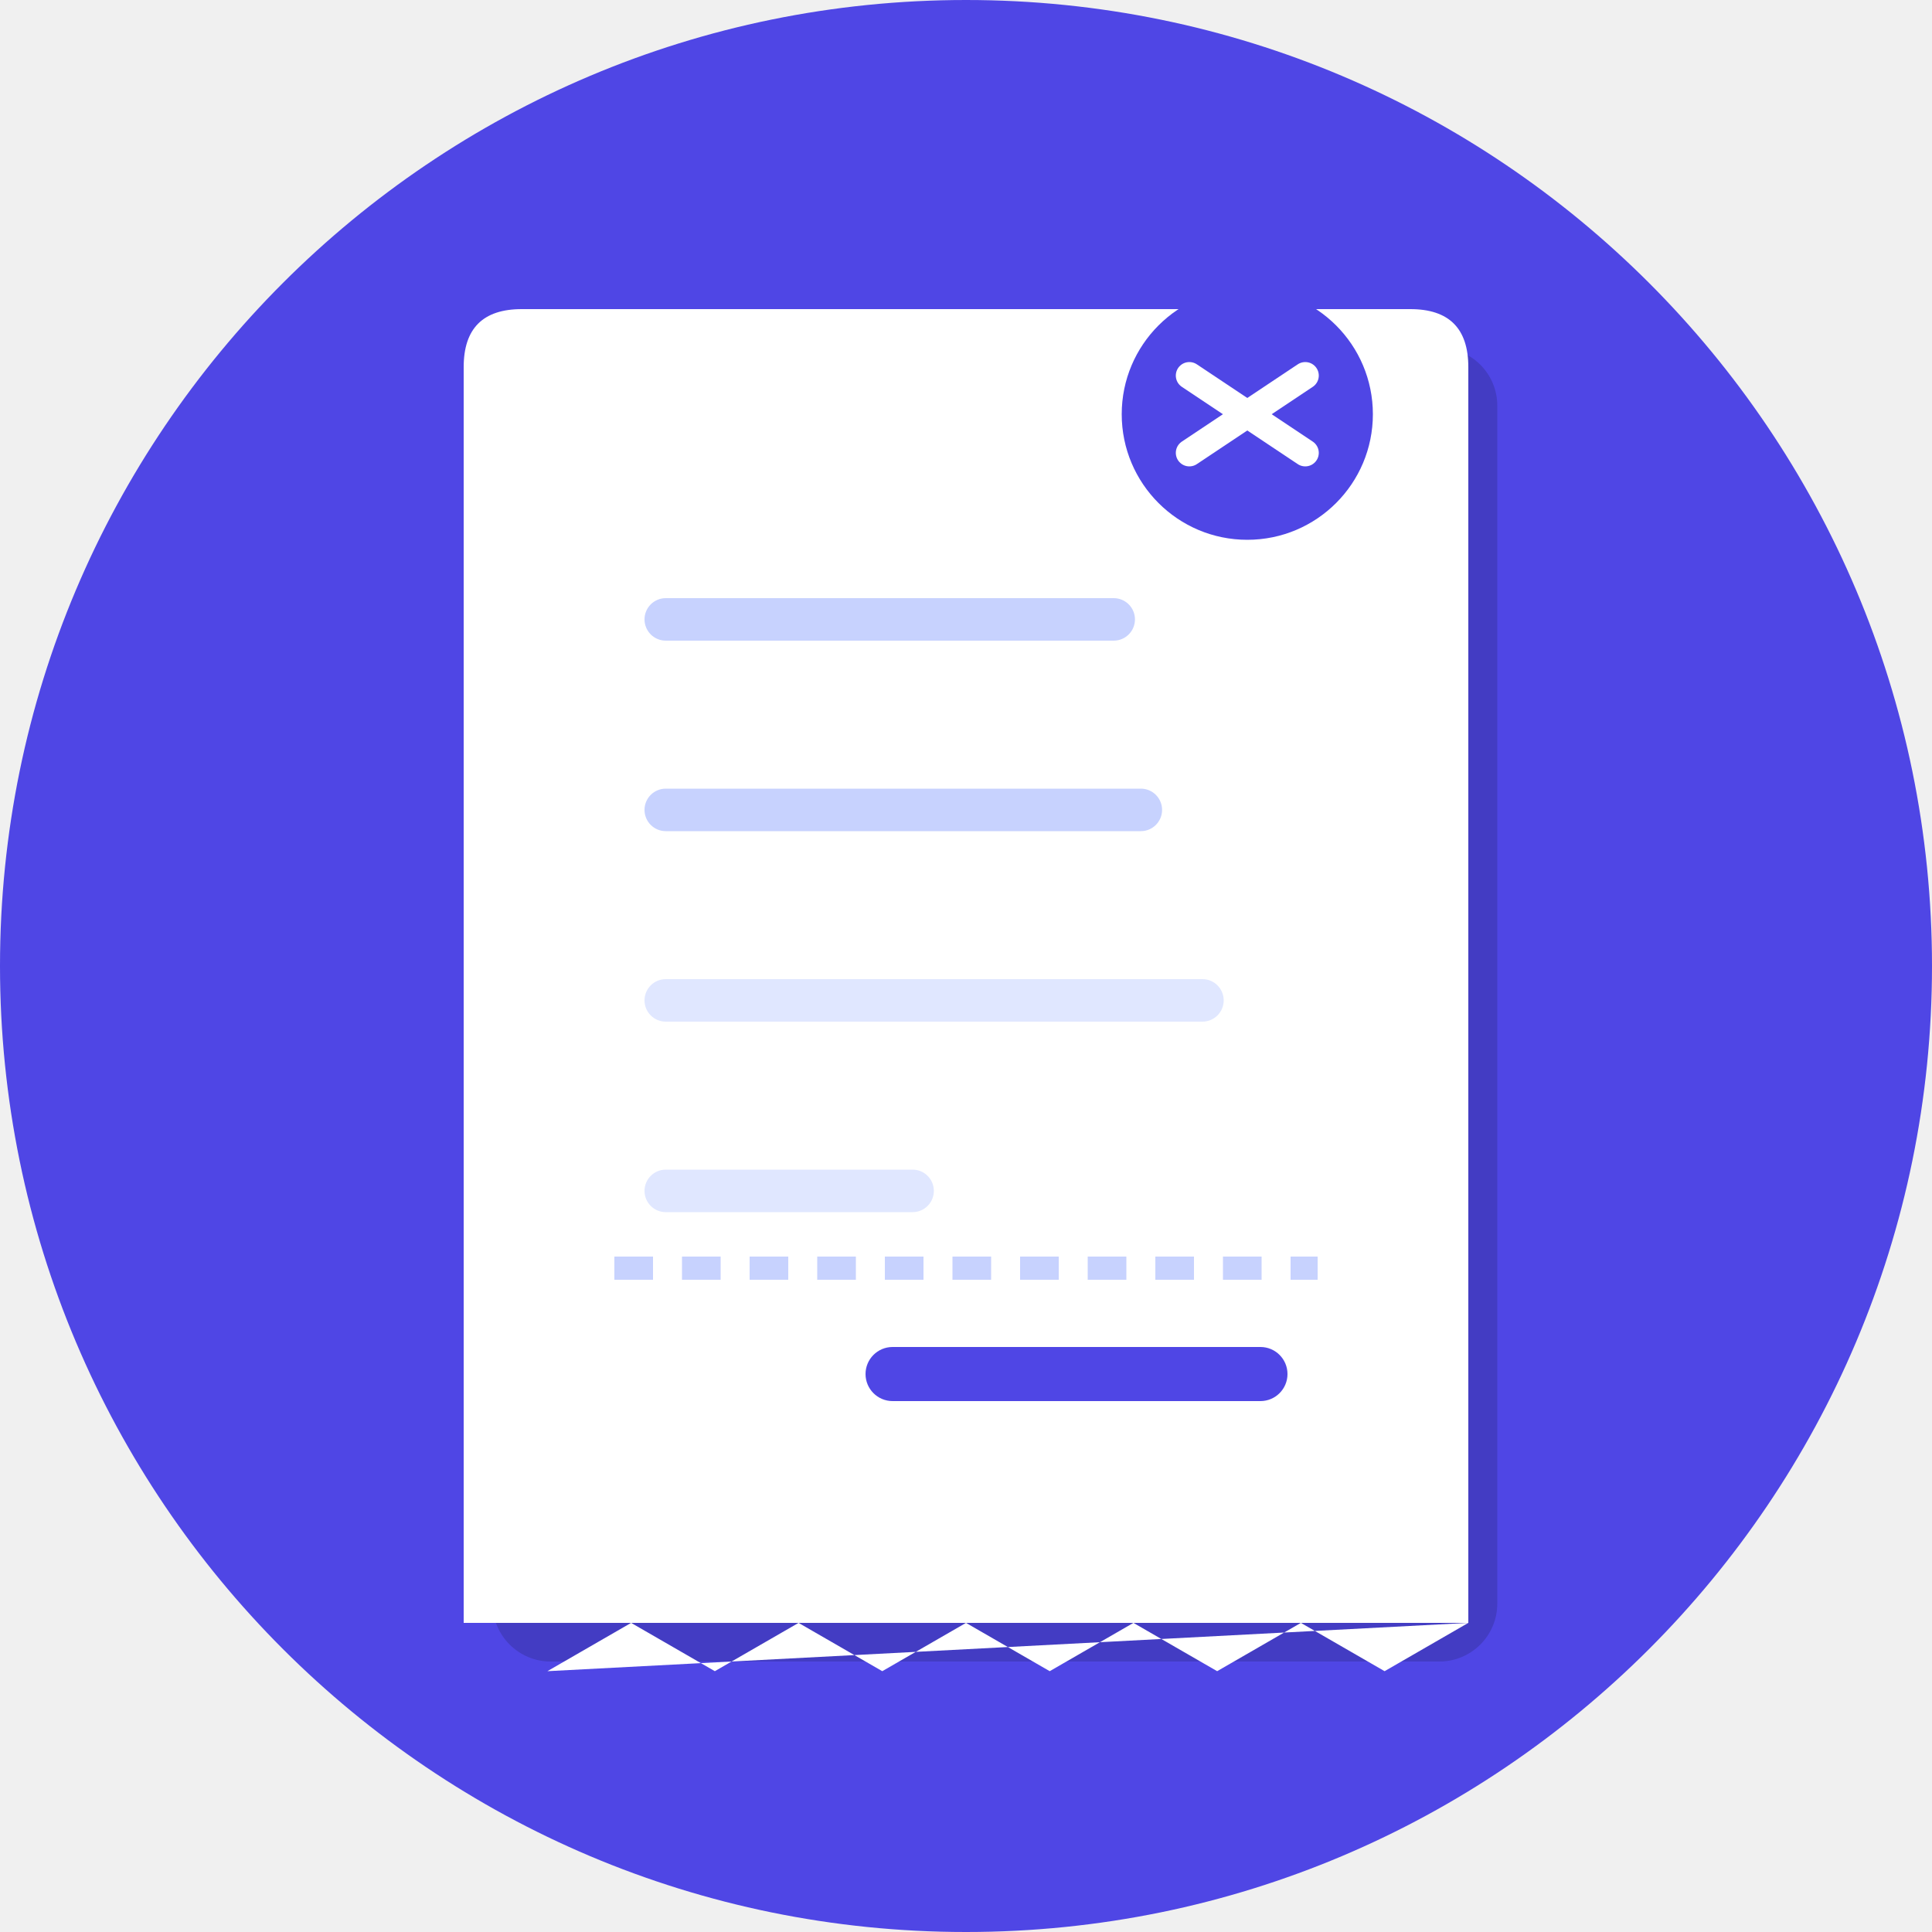
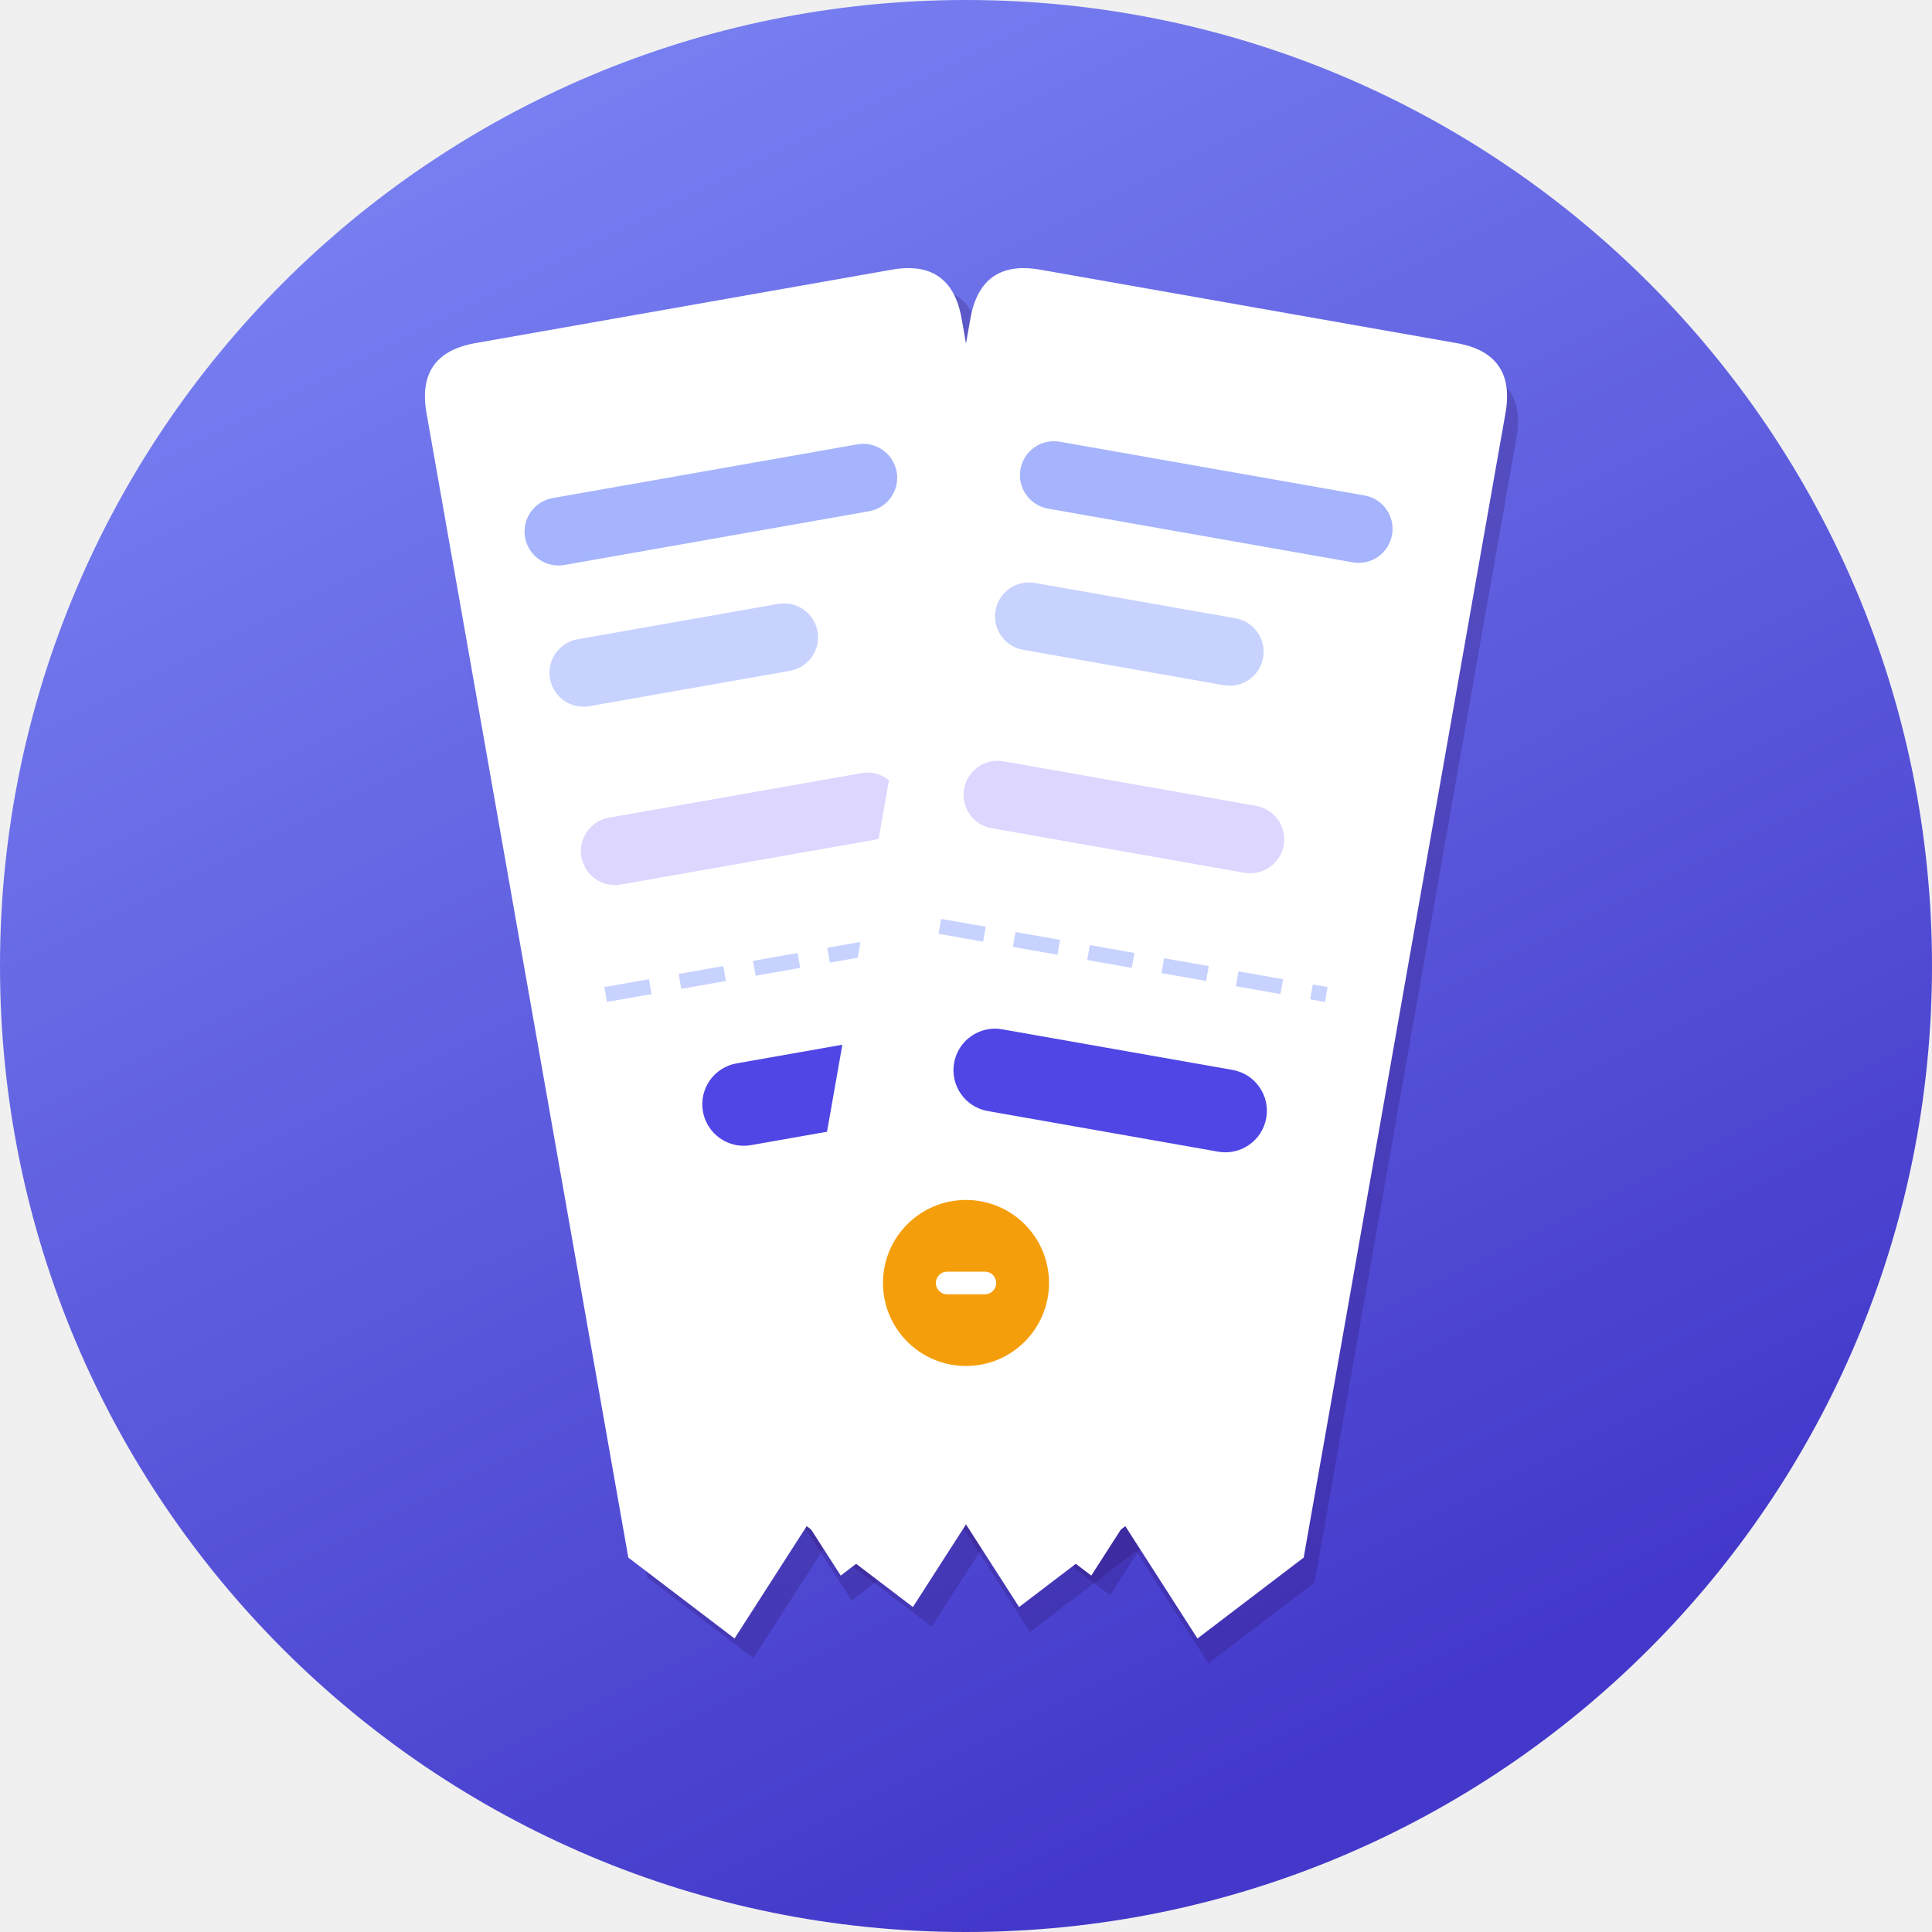
<svg xmlns="http://www.w3.org/2000/svg" width="512" height="512" viewBox="0 0 512 512">
-   <circle cx="256" cy="256" r="256" fill="#4F46E5" />
-   <rect x="130.56" y="92.16" width="266.24" height="348.16" rx="15.36" fill="rgba(0,0,0,0.15)" />
-   <path d="M138.24,81.92 L373.76,81.92            Q389.12,81.92 389.12,97.28            L389.12,430.08 L145.067,442.88 L167.253,430.08 L189.44,442.88 L211.627,430.08 L233.813,442.88 L256,430.08 L278.187,442.88 L300.373,430.08 L322.56,442.88 L344.747,430.08 L366.933,442.88 L389.12,430.08             L122.88,430.08            L122.88,97.28            Q122.88,81.92 138.24,81.92 Z" fill="white" />
-   <rect x="170.803" y="158.515" width="129.972" height="11.264" rx="5.632" fill="#C7D2FE" />
-   <rect x="170.803" y="208.998" width="137.162" height="11.264" rx="5.632" fill="#C7D2FE" />
-   <rect x="170.803" y="259.482" width="153.491" height="11.264" rx="5.632" fill="#E0E7FF" />
-   <rect x="170.803" y="309.965" width="76.677" height="11.264" rx="5.632" fill="#E0E7FF" />
-   <line x1="162.816" y1="336.077" x2="349.184" y2="336.077" stroke="#C7D2FE" stroke-width="6.144" stroke-dasharray="10.24 7.68" />
-   <rect x="229.376" y="356.966" width="111.821" height="14.336" rx="7.168" fill="#4F46E5" />
-   <g transform="translate(330.5472, 109.7728)">
-     <circle cx="0" cy="0" r="33.28" fill="#4F46E5" />
-     <line x1="-15.36" y1="-10.24" x2="15.36" y2="10.24" stroke="white" stroke-width="7.168" stroke-linecap="round" />
-     <line x1="15.36" y1="-10.24" x2="-15.36" y2="10.24" stroke="white" stroke-width="7.168" stroke-linecap="round" />
+   <defs>
+     <linearGradient id="bg" x1="0" y1="0" x2="0.5" y2="1">
+       <stop offset="0%" stop-color="#818CF8" />
+       <stop offset="100%" stop-color="#4338CA" />
+     </linearGradient>
+   </defs>
+   <circle cx="256" cy="256" r="256" fill="url(#bg)" />
+   <g transform="rotate(-10, 256, 68)">
+     <path d="M124,68 L236,68 Q252,68 252,84 L252,392              L228,418 L204,392 L180,418 L156,392 L132,418 L108,392              L108,84 Q108,68 124,68 Z" fill="#2e1065" fill-opacity="0.25" transform="translate(4, 6)" />
+   </g>
+   <g transform="rotate(10, 256, 68)">
+     <path d="M276,68 L388,68 Q404,68 404,84 L404,392              L380,418 L356,392 L332,418 L308,392 L284,418 L260,392              L260,84 Q260,68 276,68 Z" fill="#2e1065" fill-opacity="0.25" transform="translate(4, 6)" />
+   </g>
+   <g transform="rotate(-10, 256, 68)">
+     <path d="M124,68 L236,68 Q252,68 252,84 L252,392              L228,418 L204,392 L180,418 L156,392 L132,418 L108,392              L108,84 Q108,68 124,68 Z" fill="white" />
+     <rect x="128" y="112" width="100" height="18" rx="9" fill="#A5B4FC" />
+     <rect x="128" y="150" width="72" height="18" rx="9" fill="#C7D2FE" />
+     <rect x="128" y="198" width="86" height="18" rx="9" fill="#DDD6FE" />
+     <line x1="128" y1="244" x2="232" y2="244" stroke="#C7D2FE" stroke-width="4" stroke-dasharray="12 8" />
+     <rect x="148" y="268" width="84" height="22" rx="11" fill="#4F46E5" />
+   </g>
+   <g transform="rotate(10, 256, 68)">
+     <path d="M276,68 L388,68 Q404,68 404,84 L404,392              L380,418 L356,392 L332,418 L308,392 L284,418 L260,392              L260,84 Q260,68 276,68 Z" fill="white" />
+     <rect x="280" y="112" width="100" height="18" rx="9" fill="#A5B4FC" />
+     <rect x="280" y="150" width="72" height="18" rx="9" fill="#C7D2FE" />
+     <rect x="280" y="198" width="86" height="18" rx="9" fill="#DDD6FE" />
+     <line x1="280" y1="244" x2="384" y2="244" stroke="#C7D2FE" stroke-width="4" stroke-dasharray="12 8" />
+     <rect x="290" y="268" width="84" height="22" rx="11" fill="#4F46E5" />
+   </g>
+   <g transform="translate(256, 340)">
+     <circle cx="0" cy="0" r="22" fill="#F59E0B" />
+     <rect x="-8" y="-3" width="16" height="6" rx="3" fill="white" />
  </g>
</svg>
